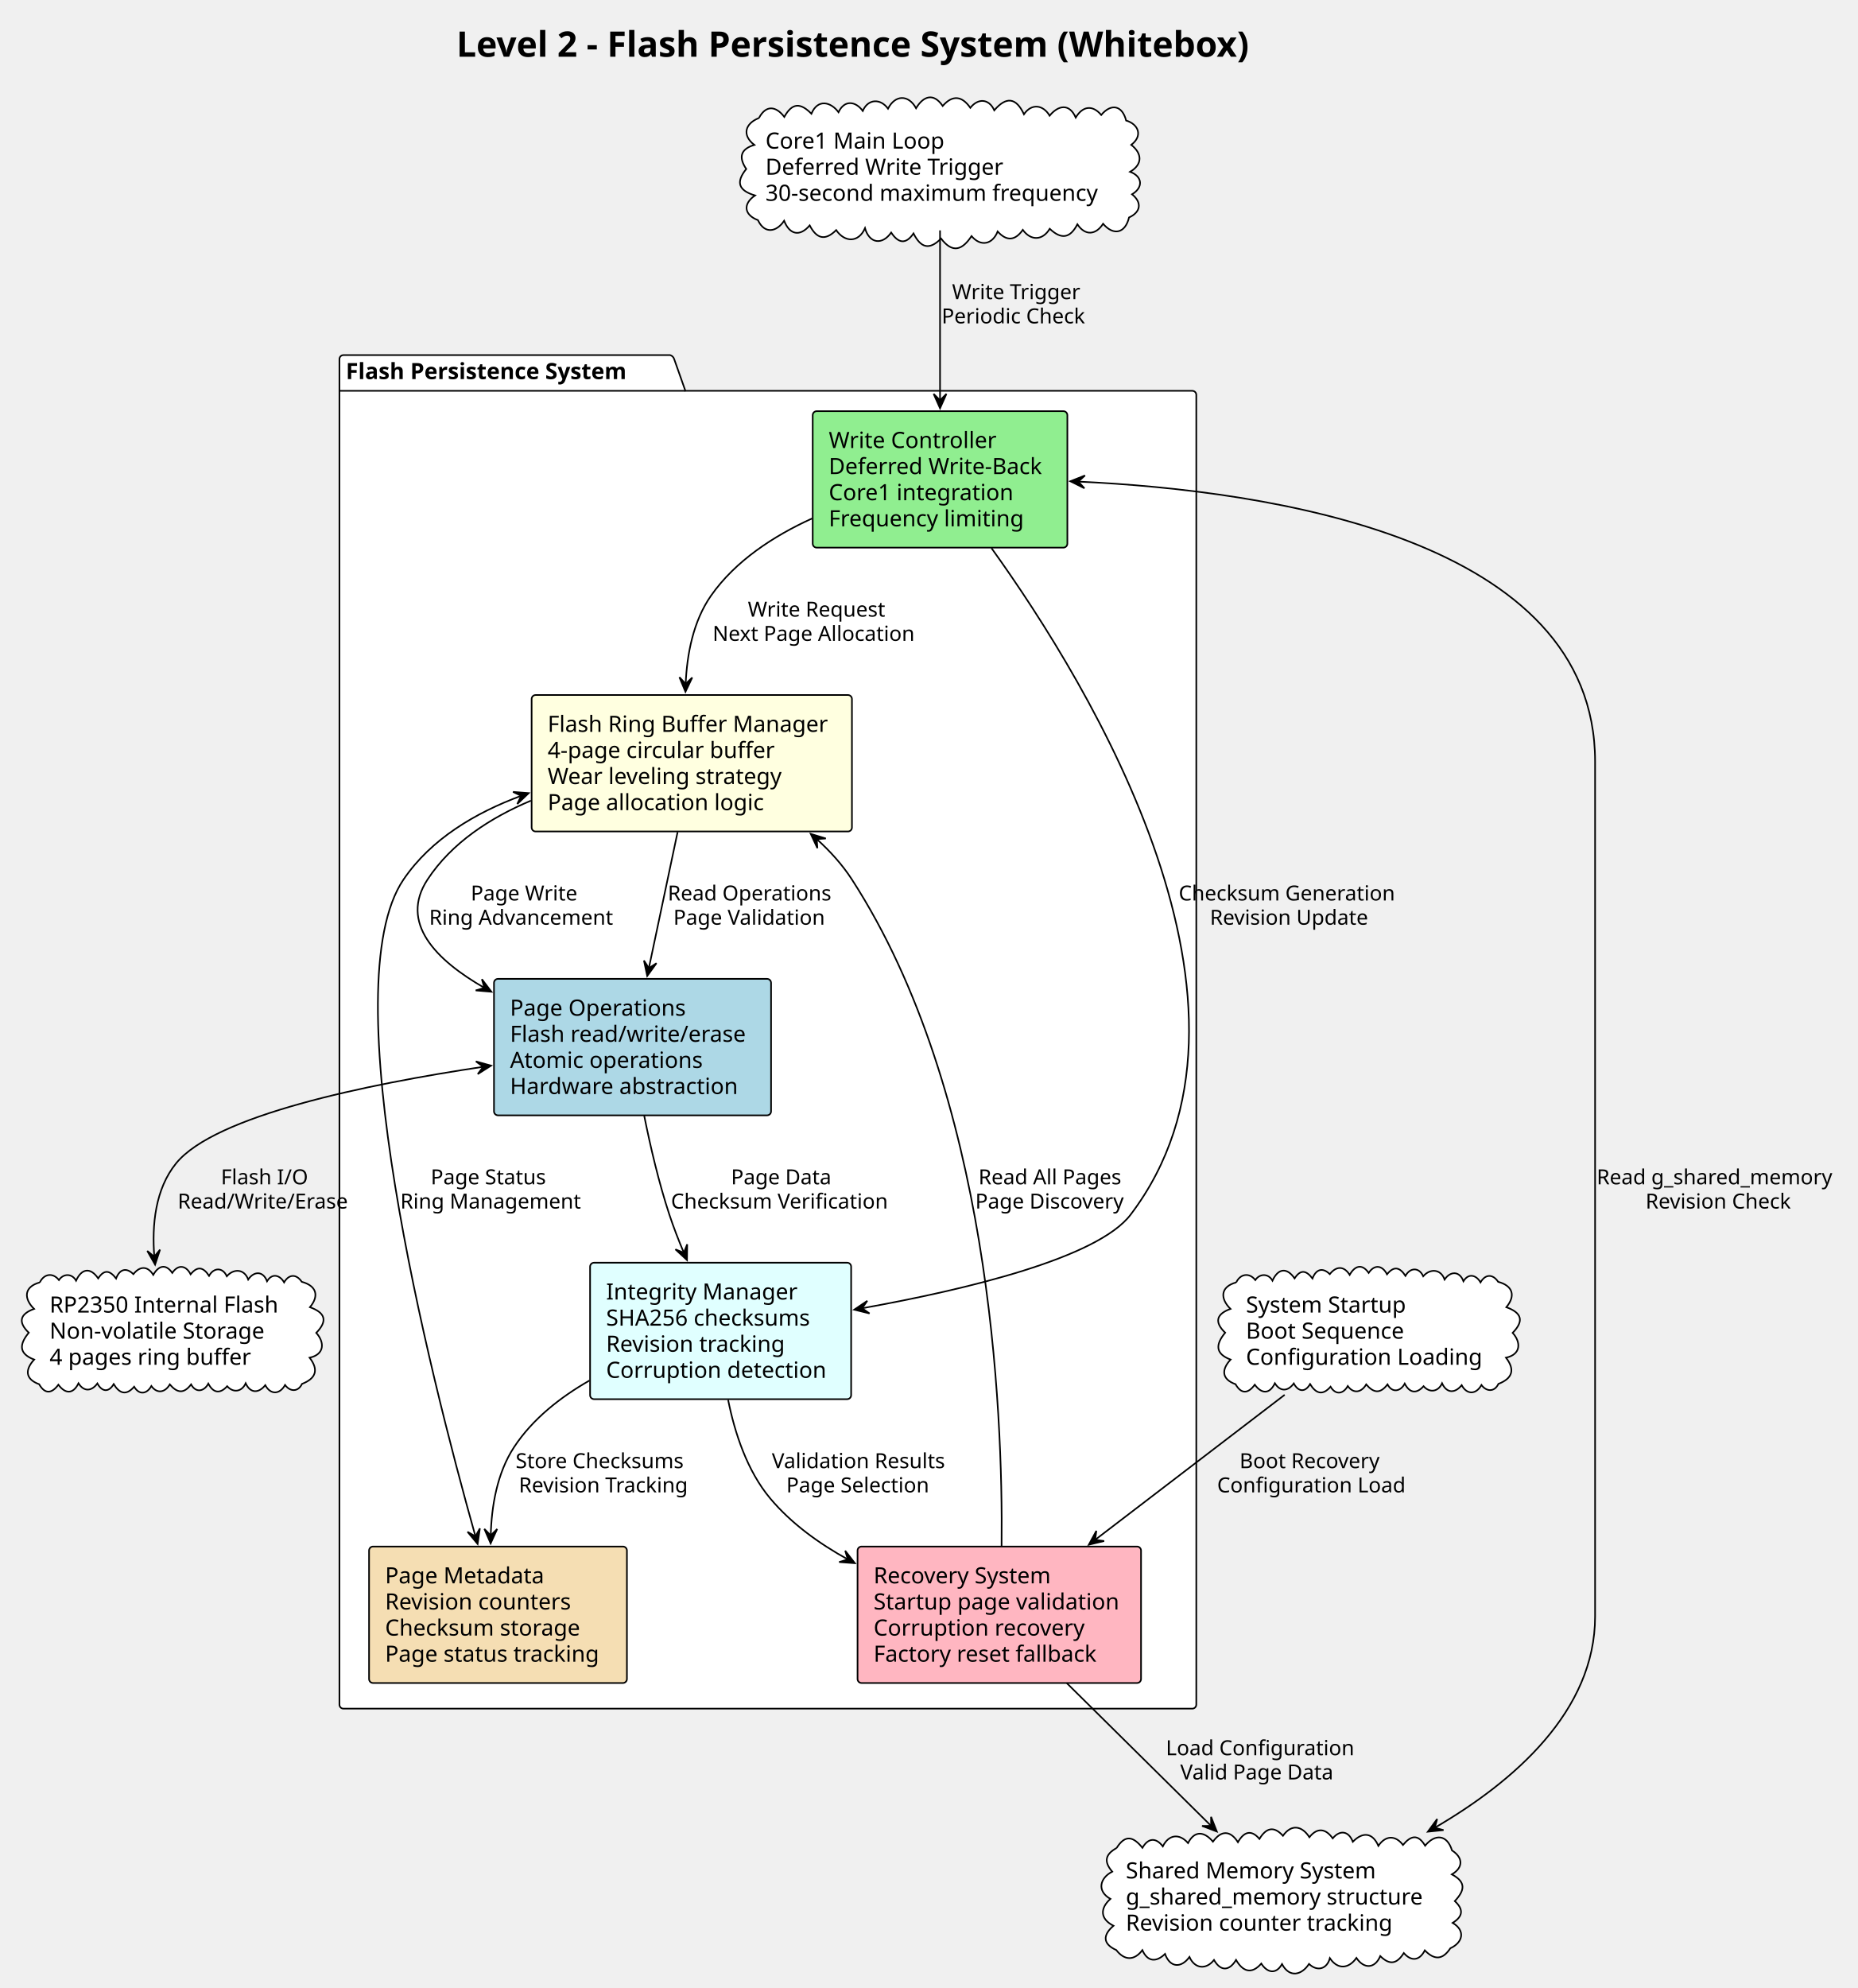
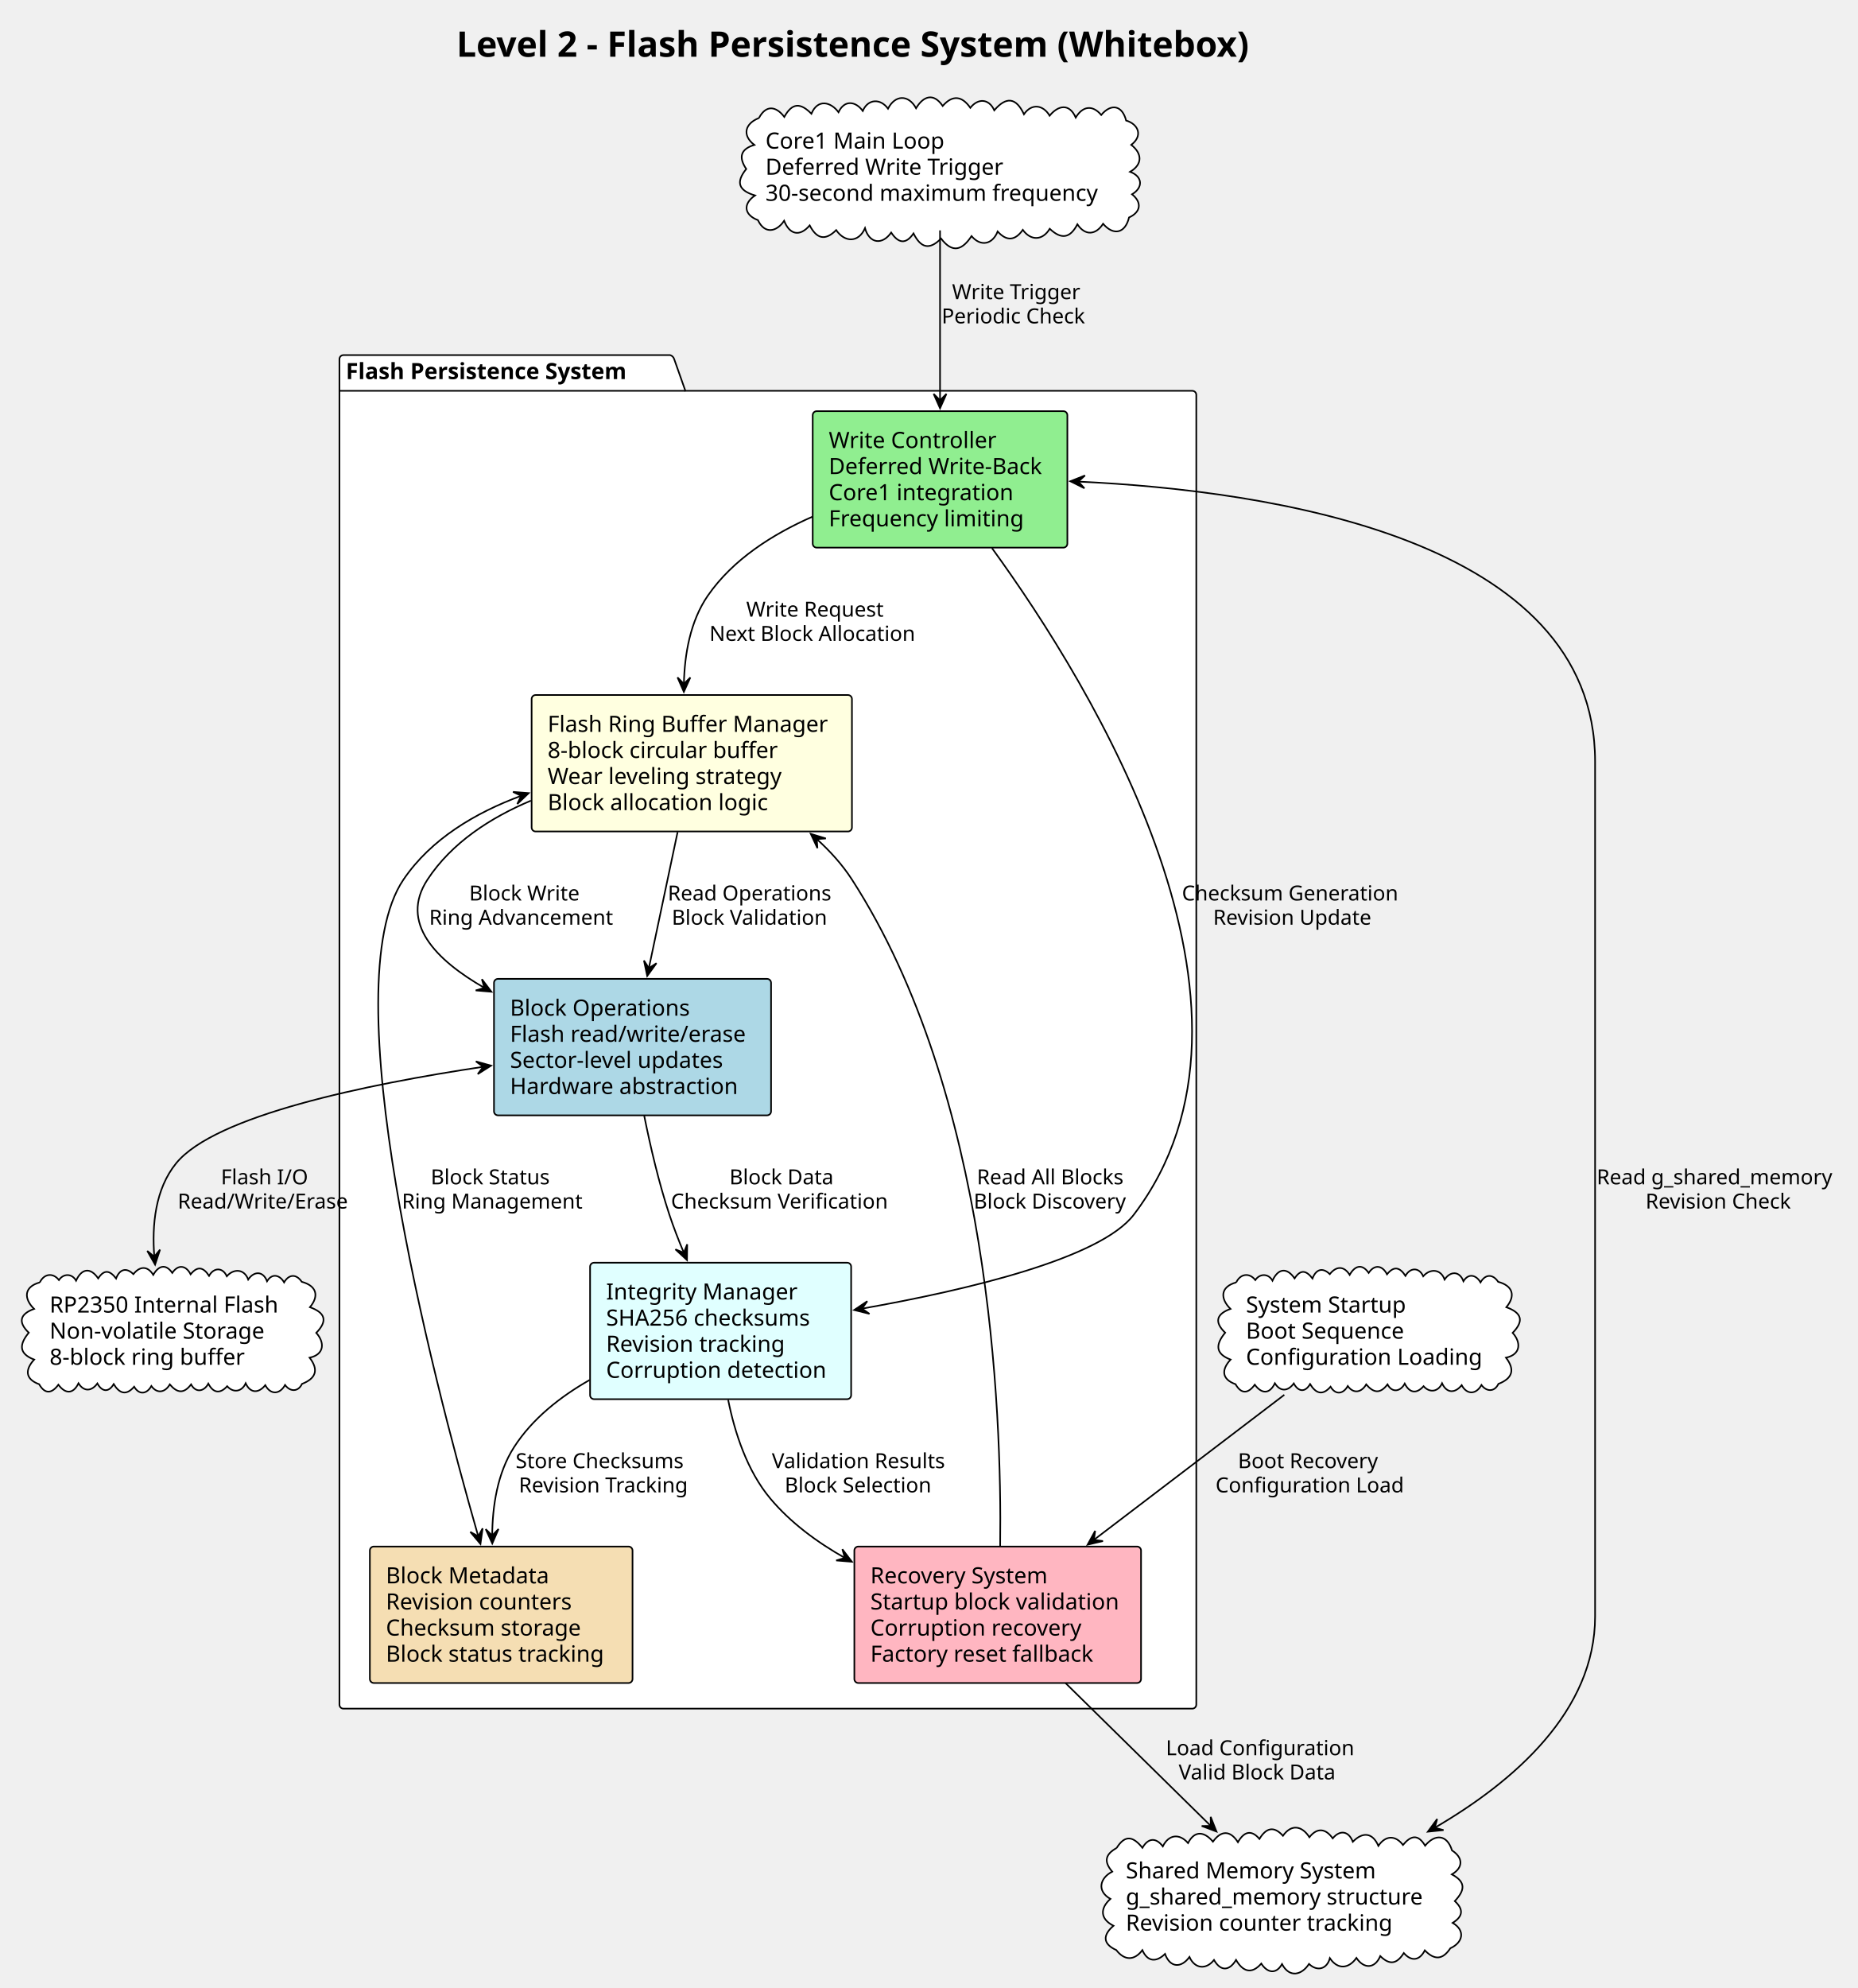
<svg xmlns="http://www.w3.org/2000/svg" contentStyleType="text/css" height="1241px" preserveAspectRatio="none" style="width:1160px;height:1241px;" version="1.1" viewBox="0 0 1160 1241" width="1160px" zoomAndPan="magnify">
  <defs />
  <g>
    <text fill="#000000" font-family="Verdana" font-size="22" font-weight="bold" lengthAdjust="spacing" textLength="582" x="284.967" y="35.421">Level 2 - Flash Persistence System (Whitebox)</text>
    <g id="cluster_Flash Persistence System">
      <path d="M214.434,221.671 L418.434,221.671 A3.75,3.75 0 0 1 420.934,224.171 L427.934,243.968 L744.434,243.968 A2.5,2.5 0 0 1 746.934,246.468 L746.934,1064.111 A2.5,2.5 0 0 1 744.434,1066.611 L214.434,1066.611 A2.5,2.5 0 0 1 211.934,1064.111 L211.934,224.171 A2.5,2.5 0 0 1 214.434,221.671 " fill="#FFFFFF" style="stroke:#000000;stroke-width:1.0;" />
      <line style="stroke:#000000;stroke-width:1.0;" x1="211.934" x2="427.934" y1="243.968" y2="243.968" />
      <text fill="#000000" font-family="Verdana" font-size="14" font-weight="bold" lengthAdjust="spacing" textLength="203" x="215.934" y="236.666">Flash Persistence System</text>
    </g>
    <g id="elem_WRITE_CTRL">
      <rect fill="#90EE90" height="85.188" rx="2.5" ry="2.5" style="stroke:#000000;stroke-width:1.0;" width="159" x="507.434" y="256.671" />
      <text fill="#000000" font-family="Verdana" font-size="14" lengthAdjust="spacing" textLength="106" x="517.434" y="279.666">Write Controller</text>
      <text fill="#000000" font-family="Verdana" font-size="14" lengthAdjust="spacing" textLength="139" x="517.434" y="295.963">Deferred Write-Back</text>
      <text fill="#000000" font-family="Verdana" font-size="14" lengthAdjust="spacing" textLength="120" x="517.434" y="312.26">Core1 integration</text>
      <text fill="#000000" font-family="Verdana" font-size="14" lengthAdjust="spacing" textLength="125" x="517.434" y="328.557">Frequency limiting</text>
    </g>
    <g id="elem_RING_MGR">
      <rect fill="#FFFFE0" height="85.188" rx="2.5" ry="2.5" style="stroke:#000000;stroke-width:1.0;" width="200" x="331.934" y="433.861" />
      <text fill="#000000" font-family="Verdana" font-size="14" lengthAdjust="spacing" textLength="180" x="341.934" y="456.856">Flash Ring Buffer Manager</text>
-       <text fill="#000000" font-family="Verdana" font-size="14" lengthAdjust="spacing" textLength="146" x="341.934" y="473.153">4-page circular buffer</text>
+       <text fill="#000000" font-family="Verdana" font-size="14" lengthAdjust="spacing" textLength="148" x="341.934" y="473.153">8-block circular buffer</text>
      <text fill="#000000" font-family="Verdana" font-size="14" lengthAdjust="spacing" textLength="151" x="341.934" y="489.45">Wear leveling strategy</text>
-       <text fill="#000000" font-family="Verdana" font-size="14" lengthAdjust="spacing" textLength="140" x="341.934" y="505.747">Page allocation logic</text>
+       <text fill="#000000" font-family="Verdana" font-size="14" lengthAdjust="spacing" textLength="143" x="341.934" y="505.747">Block allocation logic</text>
    </g>
    <g id="elem_INTEGRITY">
      <rect fill="#E0FFFF" height="85.188" rx="2.5" ry="2.5" style="stroke:#000000;stroke-width:1.0;" width="163" x="368.434" y="788.231" />
      <text fill="#000000" font-family="Verdana" font-size="14" lengthAdjust="spacing" textLength="119" x="378.434" y="811.226">Integrity Manager</text>
      <text fill="#000000" font-family="Verdana" font-size="14" lengthAdjust="spacing" textLength="139" x="378.434" y="827.523">SHA256 checksums</text>
      <text fill="#000000" font-family="Verdana" font-size="14" lengthAdjust="spacing" textLength="117" x="378.434" y="843.82">Revision tracking</text>
      <text fill="#000000" font-family="Verdana" font-size="14" lengthAdjust="spacing" textLength="143" x="378.434" y="860.117">Corruption detection</text>
    </g>
    <g id="elem_PAGE_OPS">
      <rect fill="#ADD8E6" height="85.188" rx="2.5" ry="2.5" style="stroke:#000000;stroke-width:1.0;" width="173" x="308.434" y="611.051" />
-       <text fill="#000000" font-family="Verdana" font-size="14" lengthAdjust="spacing" textLength="115" x="318.434" y="634.046">Page Operations</text>
+       <text fill="#000000" font-family="Verdana" font-size="14" lengthAdjust="spacing" textLength="118" x="318.434" y="634.046">Block Operations</text>
      <text fill="#000000" font-family="Verdana" font-size="14" lengthAdjust="spacing" textLength="153" x="318.434" y="650.343">Flash read/write/erase</text>
-       <text fill="#000000" font-family="Verdana" font-size="14" lengthAdjust="spacing" textLength="125" x="318.434" y="666.64">Atomic operations</text>
+       <text fill="#000000" font-family="Verdana" font-size="14" lengthAdjust="spacing" textLength="142" x="318.434" y="666.64">Sector-level updates</text>
      <text fill="#000000" font-family="Verdana" font-size="14" lengthAdjust="spacing" textLength="146" x="318.434" y="682.937">Hardware abstraction</text>
    </g>
    <g id="elem_RECOVERY">
-       <rect fill="#FFB6C1" height="85.188" rx="2.5" ry="2.5" style="stroke:#000000;stroke-width:1.0;" width="177" x="535.434" y="965.421" />
-       <text fill="#000000" font-family="Verdana" font-size="14" lengthAdjust="spacing" textLength="119" x="545.434" y="988.416">Recovery System</text>
-       <text fill="#000000" font-family="Verdana" font-size="14" lengthAdjust="spacing" textLength="157" x="545.434" y="1004.713">Startup page validation</text>
-       <text fill="#000000" font-family="Verdana" font-size="14" lengthAdjust="spacing" textLength="136" x="545.434" y="1021.01">Corruption recovery</text>
-       <text fill="#000000" font-family="Verdana" font-size="14" lengthAdjust="spacing" textLength="145" x="545.434" y="1037.307">Factory reset fallback</text>
+       <rect fill="#FFB6C1" height="85.188" rx="2.5" ry="2.5" style="stroke:#000000;stroke-width:1.0;" width="179" x="533.434" y="965.421" />
+       <text fill="#000000" font-family="Verdana" font-size="14" lengthAdjust="spacing" textLength="119" x="543.434" y="988.416">Recovery System</text>
+       <text fill="#000000" font-family="Verdana" font-size="14" lengthAdjust="spacing" textLength="159" x="543.434" y="1004.713">Startup block validation</text>
+       <text fill="#000000" font-family="Verdana" font-size="14" lengthAdjust="spacing" textLength="136" x="543.434" y="1021.01">Corruption recovery</text>
+       <text fill="#000000" font-family="Verdana" font-size="14" lengthAdjust="spacing" textLength="145" x="543.434" y="1037.307">Factory reset fallback</text>
    </g>
    <g id="elem_METADATA">
-       <rect fill="#F5DEB3" height="85.188" rx="2.5" ry="2.5" style="stroke:#000000;stroke-width:1.0;" width="161" x="230.434" y="965.421" />
-       <text fill="#000000" font-family="Verdana" font-size="14" lengthAdjust="spacing" textLength="103" x="240.434" y="988.416">Page Metadata</text>
-       <text fill="#000000" font-family="Verdana" font-size="14" lengthAdjust="spacing" textLength="124" x="240.434" y="1004.713">Revision counters</text>
-       <text fill="#000000" font-family="Verdana" font-size="14" lengthAdjust="spacing" textLength="131" x="240.434" y="1021.01">Checksum storage</text>
-       <text fill="#000000" font-family="Verdana" font-size="14" lengthAdjust="spacing" textLength="141" x="240.434" y="1037.307">Page status tracking</text>
+       <rect fill="#F5DEB3" height="85.188" rx="2.5" ry="2.5" style="stroke:#000000;stroke-width:1.0;" width="164" x="230.934" y="965.421" />
+       <text fill="#000000" font-family="Verdana" font-size="14" lengthAdjust="spacing" textLength="106" x="240.934" y="988.416">Block Metadata</text>
+       <text fill="#000000" font-family="Verdana" font-size="14" lengthAdjust="spacing" textLength="124" x="240.934" y="1004.713">Revision counters</text>
+       <text fill="#000000" font-family="Verdana" font-size="14" lengthAdjust="spacing" textLength="131" x="240.934" y="1021.01">Checksum storage</text>
+       <text fill="#000000" font-family="Verdana" font-size="14" lengthAdjust="spacing" textLength="144" x="240.934" y="1037.307">Block status tracking</text>
    </g>
    <g id="elem_CORE1">
      <path d="M473.86,73.685 C478.316,65.241 484.561,66.242 489.694,72.978 C494.644,64.032 499.811,64.058 506.616,71.004 C510.531,61.565 518.72,63.507 523.541,70.044 C527.243,62.18 534.236,63.096 538.679,69.245 C542.011,61.513 549.851,61.413 554.447,67.837 C558.894,59.098 567.25,58.908 571.969,67.562 C576.41,60.094 582.791,57.609 588.594,66.147 C594.769,59.063 600.659,59.834 605.851,67.312 C610.593,61.222 617.45,61.461 620.8,68.856 C628.273,60.096 634.424,60.806 639.332,71.323 C644.112,64.348 651.349,65.406 655.354,72.223 C660.574,65.865 667.547,64.144 671.662,73.379 C675.864,66.358 681.991,65.145 687.579,71.762 C693.763,64.371 700.709,65.724 703.117,75.233 C710.953,77.592 713.685,84.859 706.317,90.421 C713.11,95.737 713.574,102.546 705.616,107.248 C713.473,110.2 713.875,117.074 706.809,121.293 C713.185,126.421 712.269,132.418 704.931,135.766 C702.61,145.597 695.318,147.393 688.743,139.695 C684.173,146.767 677.544,147.309 672.692,140.011 C668.07,148.913 662.592,149.554 655.429,142.814 C650.968,150.226 643.64,150.435 638.606,143.486 C633.845,150.312 628.521,150.729 622.907,144.513 C619.721,152.544 612.403,154.262 606.598,147.375 C600.851,156.082 594.792,158.394 587.58,148.906 C580.081,156.498 574.812,154.552 570.366,145.708 C565.483,152.907 560.789,151.74 556.439,145.17 C550.798,153.208 542.796,152.037 540.085,142.451 C535.988,151.778 527.309,151.29 522.092,143.639 C515.061,150.607 509.876,148.979 505.553,140.701 C499.306,148.039 492.973,146.446 489.591,137.833 C484.966,144.73 477.463,146.431 473.239,137.421 C464.514,134.102 463.731,127.278 471.409,122.011 C461.454,119.006 459.039,114.07 465.945,105.489 C461.092,98.275 462.25,93.108 470.997,90.469 C463.012,84.3 465.306,77.033 473.86,73.685 " fill="#FFFFFF" style="stroke:#000000;stroke-width:1.0;" />
      <text fill="#000000" font-family="Verdana" font-size="14" lengthAdjust="spacing" textLength="116" x="477.934" y="92.776">Core1 Main Loop</text>
      <text fill="#000000" font-family="Verdana" font-size="14" lengthAdjust="spacing" textLength="153" x="477.934" y="109.073">Deferred Write Trigger</text>
      <text fill="#000000" font-family="Verdana" font-size="14" lengthAdjust="spacing" textLength="218" x="477.934" y="125.37">30-second maximum frequency</text>
    </g>
    <g id="elem_STARTUP">
      <path d="M771.867,800.532 C774.428,795.164 779.979,794.208 783.798,799.062 C786.647,794.854 791.96,794.895 794.501,799.438 C797.943,791.876 803.365,790.881 808.308,798.029 C812.163,792.106 815.687,793.151 819.488,798.085 C821.581,792.487 825.65,790.838 830.282,795.382 C834.265,790.314 839.109,790.059 842.699,795.831 C845.769,790.328 850.285,788.459 854.563,794.6 C858.273,789.054 863.161,789.881 866.015,795.479 C870.41,790.031 874.033,791.086 877.529,796.436 C880.447,791.211 885.965,790.893 888.621,796.699 C892.852,791.807 899.515,791.984 901.973,798.733 C905.522,793.433 911.269,793.226 913.734,799.806 C916.972,794.49 921.804,795.984 924.384,800.518 C927.41,795.283 932.066,795.161 935.414,800.171 C944.469,802.6 946.533,808.734 940.522,816.019 C949.987,819.445 951.856,824.452 944.457,832.025 C949.799,837.964 949.666,845.527 940.307,847.533 C946.139,855.129 944.286,860.505 935.571,863.89 C933.106,869.096 928.056,868.804 924.984,864.57 C921.751,870.471 915.986,870.924 912.632,864.692 C908.556,869.77 903.367,869.976 900.39,863.526 C898.058,868.791 892.683,869.715 888.839,865.337 C884.322,870.35 880.112,869.563 877.077,863.73 C874.523,868.554 869.334,869.803 866.314,864.212 C861.713,870.253 857.626,869.595 853.02,864.219 C850.203,869.128 845.201,870.38 841.508,865.221 C838.745,870.225 833.941,871.05 830.762,865.652 C825.72,871.459 821.541,869.826 817.983,864.02 C814.78,869.476 810.585,868.783 807.804,863.615 C804.249,868.485 799.483,869.01 796.007,863.525 C792.605,870.496 787.727,870.162 783.447,864.392 C779.45,869.878 775.136,870.591 771.438,864.093 C762.56,860.87 762.646,854.884 768.332,848.718 C758.302,844.888 759.223,838.912 764.973,831.925 C758,825.261 759.509,820.233 768.279,817.074 C761.815,810.714 761.755,803.296 771.867,800.532 " fill="#FFFFFF" style="stroke:#000000;stroke-width:1.0;" />
      <text fill="#000000" font-family="Verdana" font-size="14" lengthAdjust="spacing" textLength="105" x="777.934" y="819.376">System Startup</text>
      <text fill="#000000" font-family="Verdana" font-size="14" lengthAdjust="spacing" textLength="108" x="777.934" y="835.673">Boot Sequence</text>
      <text fill="#000000" font-family="Verdana" font-size="14" lengthAdjust="spacing" textLength="150" x="777.934" y="851.97">Configuration Loading</text>
    </g>
    <g id="elem_SHMEM">
      <path d="M697.192,1153.605 C702.663,1144.845 707.724,1146.589 713.307,1153.49 C716.843,1147.342 721.655,1146.83 726.031,1152.593 C729.684,1145.176 736.321,1144.286 741.77,1150.524 C746.083,1142.194 752.212,1143.541 757.334,1149.651 C762.46,1142.509 768.108,1142.436 772.932,1149.972 C776.42,1143.869 780.978,1141.568 786.355,1147.939 C790.436,1141.219 795.202,1139.498 801.044,1145.979 C806.403,1138.397 812.996,1139.794 817.554,1146.88 C822.475,1140.617 827.798,1141.449 832.112,1147.592 C836.724,1142.005 842.128,1143.045 844.668,1149.715 C850.749,1143.488 856.881,1143.754 860.621,1152.251 C864.996,1145.79 871.146,1145.372 875.979,1151.702 C880.884,1145.82 885.335,1144.68 889.805,1152.152 C896.002,1144.662 903.511,1145.071 906.596,1155.129 C913.471,1159.519 913.819,1165.784 906.489,1170.071 C915.637,1174.956 914.487,1180.168 908.345,1186.754 C913.967,1191.963 913.46,1196.325 907.005,1200.342 C915.276,1205.269 913.225,1212.709 905.564,1216.187 C900.689,1223.554 895.616,1223.639 889.617,1217.515 C886.345,1223.935 881.274,1224.637 876.496,1219.179 C872.194,1225.99 867.749,1226.959 861.811,1221.071 C858.395,1229.163 851.484,1229.104 846.917,1222.216 C842.14,1229.011 835.258,1229.731 830.337,1222.384 C828.516,1229.27 822.393,1230.874 817.321,1225.975 C812.736,1232.997 805.124,1234.864 800.454,1226.067 C796.602,1232.9 791.067,1231.337 787.514,1225.756 C781.341,1232.809 775.879,1230.607 771.765,1223.471 C767.564,1230.412 762.223,1230.823 757.992,1223.501 C753.031,1229.774 745.953,1229.044 742.67,1221.623 C737.519,1228.696 730.605,1228.474 727.404,1219.74 C721.983,1225 716.551,1224.792 713.259,1217.366 C708.152,1224.094 702.051,1223.888 696.983,1217.318 C688.317,1213.417 688.567,1207.834 695.237,1202.166 C686.904,1197.912 686.67,1191.356 693.311,1185.384 C684.543,1180.374 686.846,1172.265 694.458,1168.36 C689.053,1162.114 690.068,1157.53 697.192,1153.605 " fill="#FFFFFF" style="stroke:#000000;stroke-width:1.0;" />
      <text fill="#000000" font-family="Verdana" font-size="14" lengthAdjust="spacing" textLength="163" x="702.934" y="1172.606">Shared Memory System</text>
      <text fill="#000000" font-family="Verdana" font-size="14" lengthAdjust="spacing" textLength="194" x="702.934" y="1188.903">g_shared_memory structure</text>
      <text fill="#000000" font-family="Verdana" font-size="14" lengthAdjust="spacing" textLength="175" x="702.934" y="1205.2">Revision counter tracking</text>
    </g>
    <g id="elem_FLASH">
      <path d="M24.867,800.532 C27.428,795.164 32.979,794.208 36.798,799.062 C39.647,794.854 44.96,794.895 47.502,799.438 C50.943,791.876 56.365,790.881 61.308,798.029 C65.163,792.106 68.687,793.151 72.488,798.085 C74.581,792.487 78.65,790.838 83.282,795.382 C87.265,790.314 92.109,790.059 95.699,795.831 C98.769,790.328 103.285,788.459 107.563,794.6 C111.273,789.054 116.161,789.881 119.015,795.479 C123.41,790.031 127.033,791.086 130.529,796.436 C133.446,791.211 138.965,790.893 141.621,796.699 C145.852,791.807 152.515,791.984 154.973,798.733 C158.522,793.433 164.268,793.226 166.734,799.806 C169.972,794.49 174.804,795.984 177.384,800.518 C180.41,795.283 185.066,795.161 188.414,800.171 C197.469,802.6 199.533,808.734 193.522,816.019 C202.987,819.445 204.856,824.452 197.457,832.025 C202.799,837.964 202.666,845.527 193.307,847.533 C199.139,855.129 197.286,860.505 188.571,863.89 C186.106,869.096 181.056,868.804 177.984,864.57 C174.751,870.471 168.986,870.924 165.632,864.692 C161.556,869.77 156.367,869.976 153.39,863.526 C151.058,868.791 145.683,869.715 141.839,865.337 C137.322,870.35 133.112,869.563 130.077,863.73 C127.523,868.554 122.334,869.803 119.314,864.212 C114.713,870.253 110.626,869.595 106.02,864.219 C103.203,869.128 98.201,870.38 94.508,865.221 C91.746,870.225 86.941,871.05 83.762,865.652 C78.72,871.459 74.541,869.826 70.983,864.02 C67.78,869.476 63.585,868.783 60.804,863.615 C57.249,868.485 52.483,869.01 49.007,863.525 C45.605,870.496 40.727,870.162 36.447,864.392 C32.45,869.878 28.136,870.591 24.438,864.093 C15.56,860.87 15.646,854.884 21.332,848.718 C11.302,844.888 12.223,838.912 17.973,831.925 C11,825.261 12.509,820.233 21.279,817.074 C14.815,810.714 14.755,803.296 24.867,800.532 " fill="#FFFFFF" style="stroke:#000000;stroke-width:1.0;" />
      <text fill="#000000" font-family="Verdana" font-size="14" lengthAdjust="spacing" textLength="150" x="30.934" y="819.376">RP2350 Internal Flash</text>
      <text fill="#000000" font-family="Verdana" font-size="14" lengthAdjust="spacing" textLength="138" x="30.934" y="835.673">Non-volatile Storage</text>
-       <text fill="#000000" font-family="Verdana" font-size="14" lengthAdjust="spacing" textLength="130" x="30.934" y="851.97">4 pages ring buffer</text>
+       <text fill="#000000" font-family="Verdana" font-size="14" lengthAdjust="spacing" textLength="125" x="30.934" y="851.97">8-block ring buffer</text>
    </g>
    <g id="link_CORE1_WRITE_CTRL">
      <path d="M586.934,143.831 C586.934,174.361 586.934,217.161 586.934,249.971 " fill="none" id="CORE1-to-WRITE_CTRL" style="stroke:#000000;stroke-width:1.0;" />
      <polygon fill="#000000" points="586.934,254.871,590.934,245.871,586.934,249.871,582.934,245.871,586.934,254.871" style="stroke:#000000;stroke-width:1.0;" />
      <text fill="#000000" font-family="Verdana" font-size="13" lengthAdjust="spacing" textLength="80" x="594.434" y="186.738">Write Trigger</text>
      <text fill="#000000" font-family="Verdana" font-size="13" lengthAdjust="spacing" textLength="93" x="587.934" y="201.871">Periodic Check</text>
    </g>
    <g id="link_STARTUP_RECOVERY">
-       <path d="M802.114,870.711 C767.054,897.531 720.314,933.281 683.504,961.441 " fill="none" id="STARTUP-to-RECOVERY" style="stroke:#000000;stroke-width:1.0;" />
-       <polygon fill="#000000" points="679.814,964.271,689.39,961.973,683.783,961.23,684.525,955.622,679.814,964.271" style="stroke:#000000;stroke-width:1.0;" />
-       <text fill="#000000" font-family="Verdana" font-size="13" lengthAdjust="spacing" textLength="92" x="773.934" y="916.488">Boot Recovery</text>
-       <text fill="#000000" font-family="Verdana" font-size="13" lengthAdjust="spacing" textLength="120" x="759.934" y="931.621">Configuration Load</text>
+       <path d="M801.894,870.711 C766.674,897.531 719.744,933.281 682.764,961.441 " fill="none" id="STARTUP-to-RECOVERY" style="stroke:#000000;stroke-width:1.0;" />
+       <polygon fill="#000000" points="679.054,964.271,688.636,961.994,683.029,961.239,683.785,955.633,679.054,964.271" style="stroke:#000000;stroke-width:1.0;" />
+       <text fill="#000000" font-family="Verdana" font-size="13" lengthAdjust="spacing" textLength="92" x="772.934" y="916.488">Boot Recovery</text>
+       <text fill="#000000" font-family="Verdana" font-size="13" lengthAdjust="spacing" textLength="120" x="758.934" y="931.621">Configuration Load</text>
    </g>
    <g id="link_WRITE_CTRL_SHMEM">
      <path d="M673.124,300.631 C793.114,306.191 995.934,336.201 995.934,475.451 C995.934,475.451 995.934,475.451 995.934,1009.021 C995.934,1068.181 945.384,1112.141 895.624,1141.081 " fill="none" id="WRITE_CTRL-SHMEM" style="stroke:#000000;stroke-width:1.0;" />
      <polygon fill="#000000" points="668.274,300.421,677.093,304.804,673.269,300.636,677.437,296.811,668.274,300.421" style="stroke:#000000;stroke-width:1.0;" />
      <polygon fill="#000000" points="891.504,1143.431,901.302,1142.432,895.843,1140.947,897.328,1135.489,891.504,1143.431" style="stroke:#000000;stroke-width:1.0;" />
      <text fill="#000000" font-family="Verdana" font-size="13" lengthAdjust="spacing" textLength="156" x="996.934" y="739.298">Read g_shared_memory</text>
      <text fill="#000000" font-family="Verdana" font-size="13" lengthAdjust="spacing" textLength="95" x="1027.434" y="754.431">Revision Check</text>
    </g>
    <g id="link_RECOVERY_SHMEM">
-       <path d="M666.094,1050.701 C693.404,1077.721 728.904,1112.821 756.474,1140.081 " fill="none" id="RECOVERY-to-SHMEM" style="stroke:#000000;stroke-width:1.0;" />
-       <polygon fill="#000000" points="759.754,1143.321,756.162,1134.15,756.197,1139.807,750.54,1139.841,759.754,1143.321" style="stroke:#000000;stroke-width:1.0;" />
+       <path d="M665.334,1050.701 C692.804,1077.721 728.504,1112.821 756.234,1140.081 " fill="none" id="RECOVERY-to-SHMEM" style="stroke:#000000;stroke-width:1.0;" />
+       <polygon fill="#000000" points="759.534,1143.331,755.924,1134.168,755.97,1139.824,750.313,1139.87,759.534,1143.331" style="stroke:#000000;stroke-width:1.0;" />
      <text fill="#000000" font-family="Verdana" font-size="13" lengthAdjust="spacing" textLength="120" x="727.934" y="1095.678">Load Configuration</text>
-       <text fill="#000000" font-family="Verdana" font-size="13" lengthAdjust="spacing" textLength="102" x="736.934" y="1110.811">Valid Page Data</text>
+       <text fill="#000000" font-family="Verdana" font-size="13" lengthAdjust="spacing" textLength="104" x="735.934" y="1110.811">Valid Block Data</text>
    </g>
    <g id="link_PAGE_OPS_FLASH">
      <path d="M301.974,665.901 C228.394,676.911 134.124,696.421 109.934,726.231 C96.934,742.251 94.774,764.691 96.354,784.591 " fill="none" id="PAGE_OPS-FLASH" style="stroke:#000000;stroke-width:1.0;" />
      <polygon fill="#000000" points="306.624,665.221,297.138,662.572,301.677,665.948,298.301,670.487,306.624,665.221" style="stroke:#000000;stroke-width:1.0;" />
      <polygon fill="#000000" points="96.834,789.441,99.916,780.087,96.335,784.466,91.956,780.885,96.834,789.441" style="stroke:#000000;stroke-width:1.0;" />
      <text fill="#000000" font-family="Verdana" font-size="13" lengthAdjust="spacing" textLength="54" x="137.934" y="739.298">Flash I/O</text>
      <text fill="#000000" font-family="Verdana" font-size="13" lengthAdjust="spacing" textLength="108" x="110.934" y="754.431">Read/Write/Erase</text>
    </g>
    <g id="link_WRITE_CTRL_RING_MGR">
-       <path d="M507.094,323.621 C483.154,334.501 459.224,350.031 443.934,371.861 C432.834,387.711 428.904,408.391 428.104,427.101 " fill="none" id="WRITE_CTRL-to-RING_MGR" style="stroke:#000000;stroke-width:1.0;" />
-       <polygon fill="#000000" points="427.984,431.851,432.214,422.957,428.112,426.853,424.216,422.751,427.984,431.851" style="stroke:#000000;stroke-width:1.0;" />
-       <text fill="#000000" font-family="Verdana" font-size="13" lengthAdjust="spacing" textLength="88" x="466.934" y="384.928">Write Request</text>
-       <text fill="#000000" font-family="Verdana" font-size="13" lengthAdjust="spacing" textLength="132" x="444.934" y="400.061">Next Page Allocation</text>
+       <path d="M507.274,322.541 C482.474,333.421 457.564,349.221 441.934,371.861 C430.964,387.761 427.404,408.441 426.994,427.151 " fill="none" id="WRITE_CTRL-to-RING_MGR" style="stroke:#000000;stroke-width:1.0;" />
+       <polygon fill="#000000" points="426.974,431.891,431.025,422.914,427.002,426.891,423.025,422.868,426.974,431.891" style="stroke:#000000;stroke-width:1.0;" />
+       <text fill="#000000" font-family="Verdana" font-size="13" lengthAdjust="spacing" textLength="88" x="465.934" y="384.928">Write Request</text>
+       <text fill="#000000" font-family="Verdana" font-size="13" lengthAdjust="spacing" textLength="134" x="442.934" y="400.061">Next Block Allocation</text>
    </g>
    <g id="link_RING_MGR_PAGE_OPS">
      <path d="M331.494,499.801 C306.214,510.431 282.014,526.071 266.934,549.051 C249.294,575.931 271.874,599.201 302.724,616.821 " fill="none" id="RING_MGR-to-PAGE_OPS" style="stroke:#000000;stroke-width:1.0;" />
      <polygon fill="#000000" points="306.834,619.101,300.878,611.257,302.453,616.69,297.02,618.265,306.834,619.101" style="stroke:#000000;stroke-width:1.0;" />
-       <text fill="#000000" font-family="Verdana" font-size="13" lengthAdjust="spacing" textLength="68" x="293.934" y="562.118">Page Write</text>
+       <text fill="#000000" font-family="Verdana" font-size="13" lengthAdjust="spacing" textLength="70" x="292.934" y="562.118">Block Write</text>
      <text fill="#000000" font-family="Verdana" font-size="13" lengthAdjust="spacing" textLength="120" x="267.934" y="577.251">Ring Advancement</text>
    </g>
    <g id="link_RING_MGR_PAGE_OPS">
      <path d="M423.074,519.411 C417.664,545.001 410.744,577.791 405.114,604.431 " fill="none" id="RING_MGR-to-PAGE_OPS-1" style="stroke:#000000;stroke-width:1.0;" />
      <polygon fill="#000000" points="404.104,609.241,409.894,601.274,405.147,604.351,402.07,599.605,404.104,609.241" style="stroke:#000000;stroke-width:1.0;" />
      <text fill="#000000" font-family="Verdana" font-size="13" lengthAdjust="spacing" textLength="106" x="416.934" y="562.118">Read Operations</text>
-       <text fill="#000000" font-family="Verdana" font-size="13" lengthAdjust="spacing" textLength="99" x="420.434" y="577.251">Page Validation</text>
+       <text fill="#000000" font-family="Verdana" font-size="13" lengthAdjust="spacing" textLength="101" x="419.434" y="577.251">Block Validation</text>
    </g>
    <g id="link_WRITE_CTRL_INTEGRITY">
-       <path d="M619.044,342.141 C681.174,428.631 803.504,629.641 705.934,758.231 C685.394,785.301 603.784,804.921 538.154,816.701 " fill="none" id="WRITE_CTRL-to-INTEGRITY" style="stroke:#000000;stroke-width:1.0;" />
-       <polygon fill="#000000" points="533.354,817.551,542.914,819.918,538.277,816.678,541.517,812.041,533.354,817.551" style="stroke:#000000;stroke-width:1.0;" />
-       <text fill="#000000" font-family="Verdana" font-size="13" lengthAdjust="spacing" textLength="142" x="735.934" y="562.118">Checksum Generation</text>
-       <text fill="#000000" font-family="Verdana" font-size="13" lengthAdjust="spacing" textLength="103" x="755.434" y="577.251">Revision Update</text>
+       <path d="M619.354,342.141 C682.104,428.611 805.734,629.601 707.934,758.231 C687.154,785.571 604.434,805.201 538.184,816.911 " fill="none" id="WRITE_CTRL-to-INTEGRITY" style="stroke:#000000;stroke-width:1.0;" />
+       <polygon fill="#000000" points="533.324,817.761,542.877,820.155,538.249,816.902,541.502,812.274,533.324,817.761" style="stroke:#000000;stroke-width:1.0;" />
+       <text fill="#000000" font-family="Verdana" font-size="13" lengthAdjust="spacing" textLength="142" x="737.934" y="562.118">Checksum Generation</text>
+       <text fill="#000000" font-family="Verdana" font-size="13" lengthAdjust="spacing" textLength="103" x="757.434" y="577.251">Revision Update</text>
    </g>
    <g id="link_INTEGRITY_METADATA">
-       <path d="M368.114,861.751 C349.824,872.201 332.444,885.861 320.934,903.421 C310.384,919.511 306.884,940.131 306.394,958.741 " fill="none" id="INTEGRITY-to-METADATA" style="stroke:#000000;stroke-width:1.0;" />
-       <polygon fill="#000000" points="306.344,963.451,310.421,954.486,306.387,958.451,302.421,954.417,306.344,963.451" style="stroke:#000000;stroke-width:1.0;" />
+       <path d="M368.214,861.401 C349.804,871.881 332.344,885.641 320.934,903.421 C310.564,919.581 307.434,940.221 307.314,958.811 " fill="none" id="INTEGRITY-to-METADATA" style="stroke:#000000;stroke-width:1.0;" />
+       <polygon fill="#000000" points="307.364,963.521,311.26,954.476,307.307,958.522,303.261,954.567,307.364,963.521" style="stroke:#000000;stroke-width:1.0;" />
      <text fill="#000000" font-family="Verdana" font-size="13" lengthAdjust="spacing" textLength="113" x="321.934" y="916.488">Store Checksums</text>
      <text fill="#000000" font-family="Verdana" font-size="13" lengthAdjust="spacing" textLength="109" x="323.934" y="931.621">Revision Tracking</text>
    </g>
    <g id="link_RECOVERY_RING_MGR">
-       <path d="M625.364,965.011 C626.294,879.571 618.114,682.371 531.934,549.051 C525.924,539.741 518.234,531.271 509.804,523.671 " fill="none" id="RECOVERY-to-RING_MGR" style="stroke:#000000;stroke-width:1.0;" />
-       <polygon fill="#000000" points="506.194,520.531,510.352,529.459,509.964,523.816,515.607,523.427,506.194,520.531" style="stroke:#000000;stroke-width:1.0;" />
-       <text fill="#000000" font-family="Verdana" font-size="13" lengthAdjust="spacing" textLength="94" x="610.934" y="739.298">Read All Pages</text>
-       <text fill="#000000" font-family="Verdana" font-size="13" lengthAdjust="spacing" textLength="98" x="608.934" y="754.431">Page Discovery</text>
+       <path d="M624.474,965.011 C625.624,879.581 617.934,682.401 531.934,549.051 C525.924,539.741 518.254,531.261 509.824,523.661 " fill="none" id="RECOVERY-to-RING_MGR" style="stroke:#000000;stroke-width:1.0;" />
+       <polygon fill="#000000" points="506.214,520.521,510.372,529.449,509.983,523.806,515.627,523.417,506.214,520.521" style="stroke:#000000;stroke-width:1.0;" />
+       <text fill="#000000" font-family="Verdana" font-size="13" lengthAdjust="spacing" textLength="96" x="609.934" y="739.298">Read All Blocks</text>
+       <text fill="#000000" font-family="Verdana" font-size="13" lengthAdjust="spacing" textLength="100" x="607.934" y="754.431">Block Discovery</text>
    </g>
    <g id="link_PAGE_OPS_INTEGRITY">
      <path d="M402.224,696.501 C406.054,715.571 411.344,738.291 417.934,758.231 C420.524,766.061 423.674,774.191 426.984,782.051 " fill="none" id="PAGE_OPS-to-INTEGRITY" style="stroke:#000000;stroke-width:1.0;" />
      <polygon fill="#000000" points="428.944,786.601,429.064,776.753,426.969,782.008,421.714,779.913,428.944,786.601" style="stroke:#000000;stroke-width:1.0;" />
-       <text fill="#000000" font-family="Verdana" font-size="13" lengthAdjust="spacing" textLength="67" x="456.434" y="739.298">Page Data</text>
+       <text fill="#000000" font-family="Verdana" font-size="13" lengthAdjust="spacing" textLength="69" x="455.434" y="739.298">Block Data</text>
      <text fill="#000000" font-family="Verdana" font-size="13" lengthAdjust="spacing" textLength="142" x="418.934" y="754.431">Checksum Verification</text>
    </g>
    <g id="link_INTEGRITY_RECOVERY">
-       <path d="M454.614,873.871 C458.724,894.331 466.444,918.171 480.934,935.421 C494.044,951.031 511.394,963.571 529.474,973.521 " fill="none" id="INTEGRITY-to-RECOVERY" style="stroke:#000000;stroke-width:1.0;" />
-       <polygon fill="#000000" points="533.764,975.821,527.719,968.045,529.356,973.46,523.941,975.097,533.764,975.821" style="stroke:#000000;stroke-width:1.0;" />
+       <path d="M454.634,873.851 C458.754,894.311 466.464,918.151 480.934,935.421 C493.624,950.571 510.324,962.851 527.794,972.681 " fill="none" id="INTEGRITY-to-RECOVERY" style="stroke:#000000;stroke-width:1.0;" />
+       <polygon fill="#000000" points="531.914,974.921,525.939,967.092,527.527,972.521,522.098,974.11,531.914,974.921" style="stroke:#000000;stroke-width:1.0;" />
      <text fill="#000000" font-family="Verdana" font-size="13" lengthAdjust="spacing" textLength="113" x="481.934" y="916.488">Validation Results</text>
-       <text fill="#000000" font-family="Verdana" font-size="13" lengthAdjust="spacing" textLength="95" x="490.934" y="931.621">Page Selection</text>
+       <text fill="#000000" font-family="Verdana" font-size="13" lengthAdjust="spacing" textLength="97" x="489.934" y="931.621">Block Selection</text>
    </g>
    <g id="link_RING_MGR_METADATA">
-       <path d="M325.434,496.771 C296.844,507.341 269.124,523.711 251.934,549.051 C207.084,615.151 267.814,855.851 296.924,959.271 " fill="none" id="RING_MGR-METADATA" style="stroke:#000000;stroke-width:1.0;" />
+       <path d="M325.434,496.771 C296.844,507.341 269.124,523.711 251.934,549.051 C207.064,615.181 269.014,855.871 298.674,959.271 " fill="none" id="RING_MGR-METADATA" style="stroke:#000000;stroke-width:1.0;" />
      <polygon fill="#000000" points="330.124,495.101,320.304,494.339,325.411,496.772,322.978,501.879,330.124,495.101" style="stroke:#000000;stroke-width:1.0;" />
-       <polygon fill="#000000" points="298.214,963.831,299.622,954.084,296.857,959.019,291.922,956.254,298.214,963.831" style="stroke:#000000;stroke-width:1.0;" />
-       <text fill="#000000" font-family="Verdana" font-size="13" lengthAdjust="spacing" textLength="78" x="268.934" y="739.298">Page Status</text>
-       <text fill="#000000" font-family="Verdana" font-size="13" lengthAdjust="spacing" textLength="116" x="249.934" y="754.431">Ring Management</text>
+       <polygon fill="#000000" points="299.984,963.831,301.338,954.076,298.601,959.026,293.65,956.289,299.984,963.831" style="stroke:#000000;stroke-width:1.0;" />
+       <text fill="#000000" font-family="Verdana" font-size="13" lengthAdjust="spacing" textLength="80" x="268.934" y="739.298">Block Status</text>
+       <text fill="#000000" font-family="Verdana" font-size="13" lengthAdjust="spacing" textLength="116" x="250.934" y="754.431">Ring Management</text>
    </g>
  </g>
</svg>
